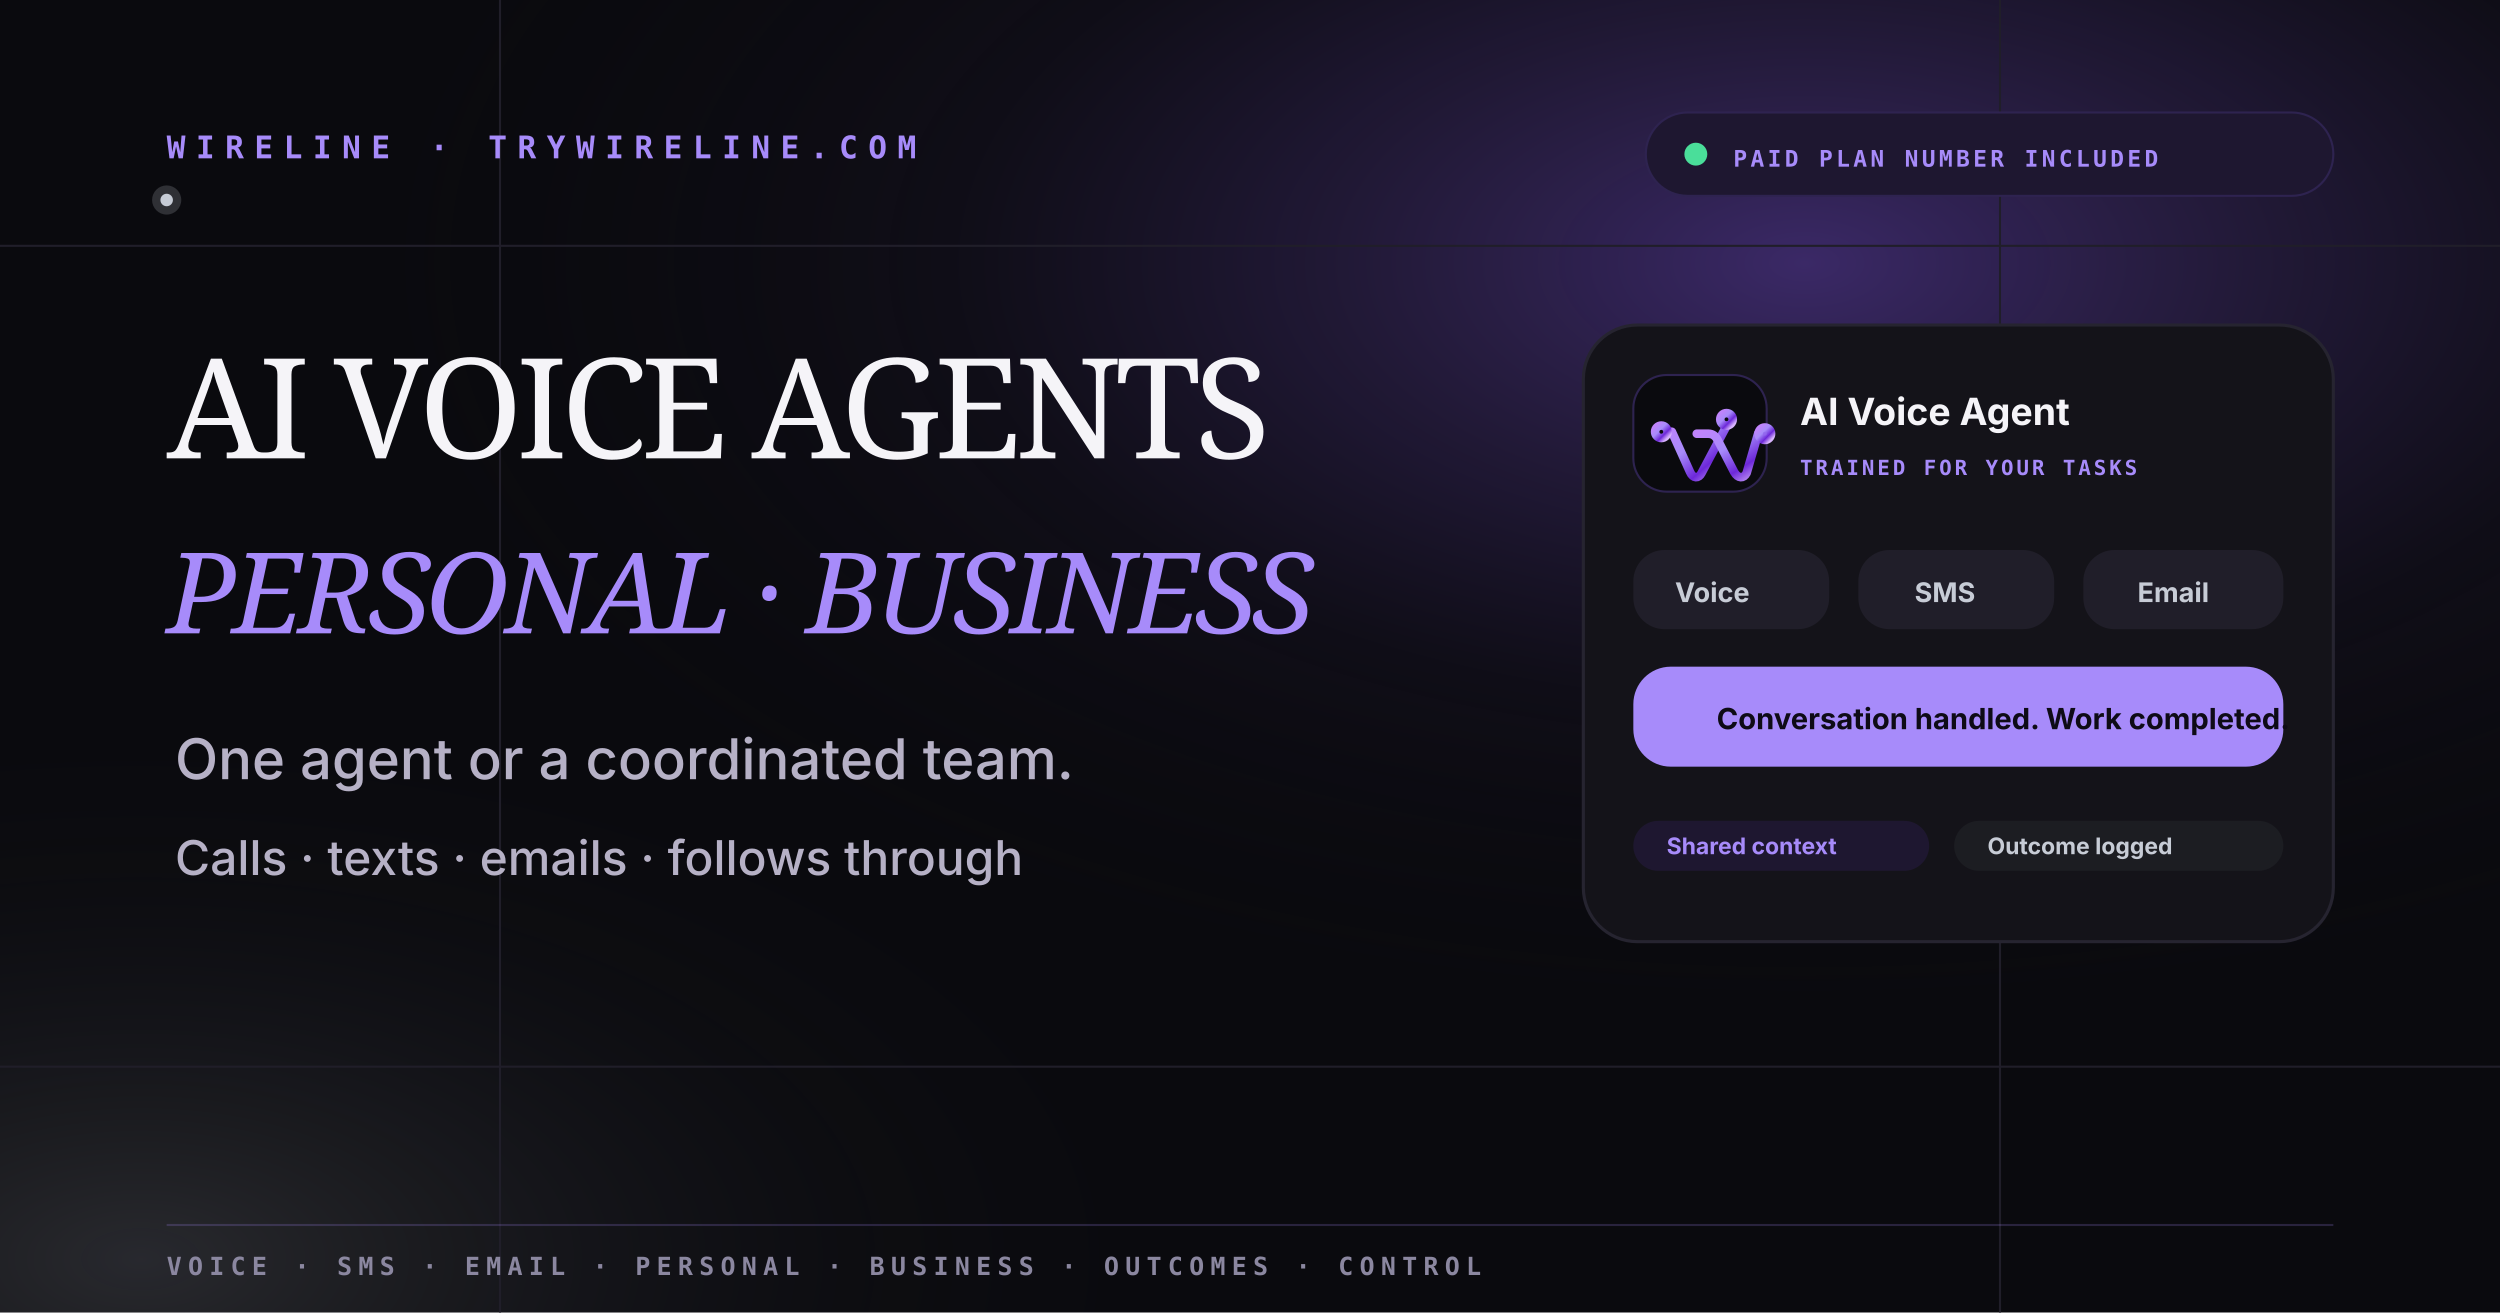
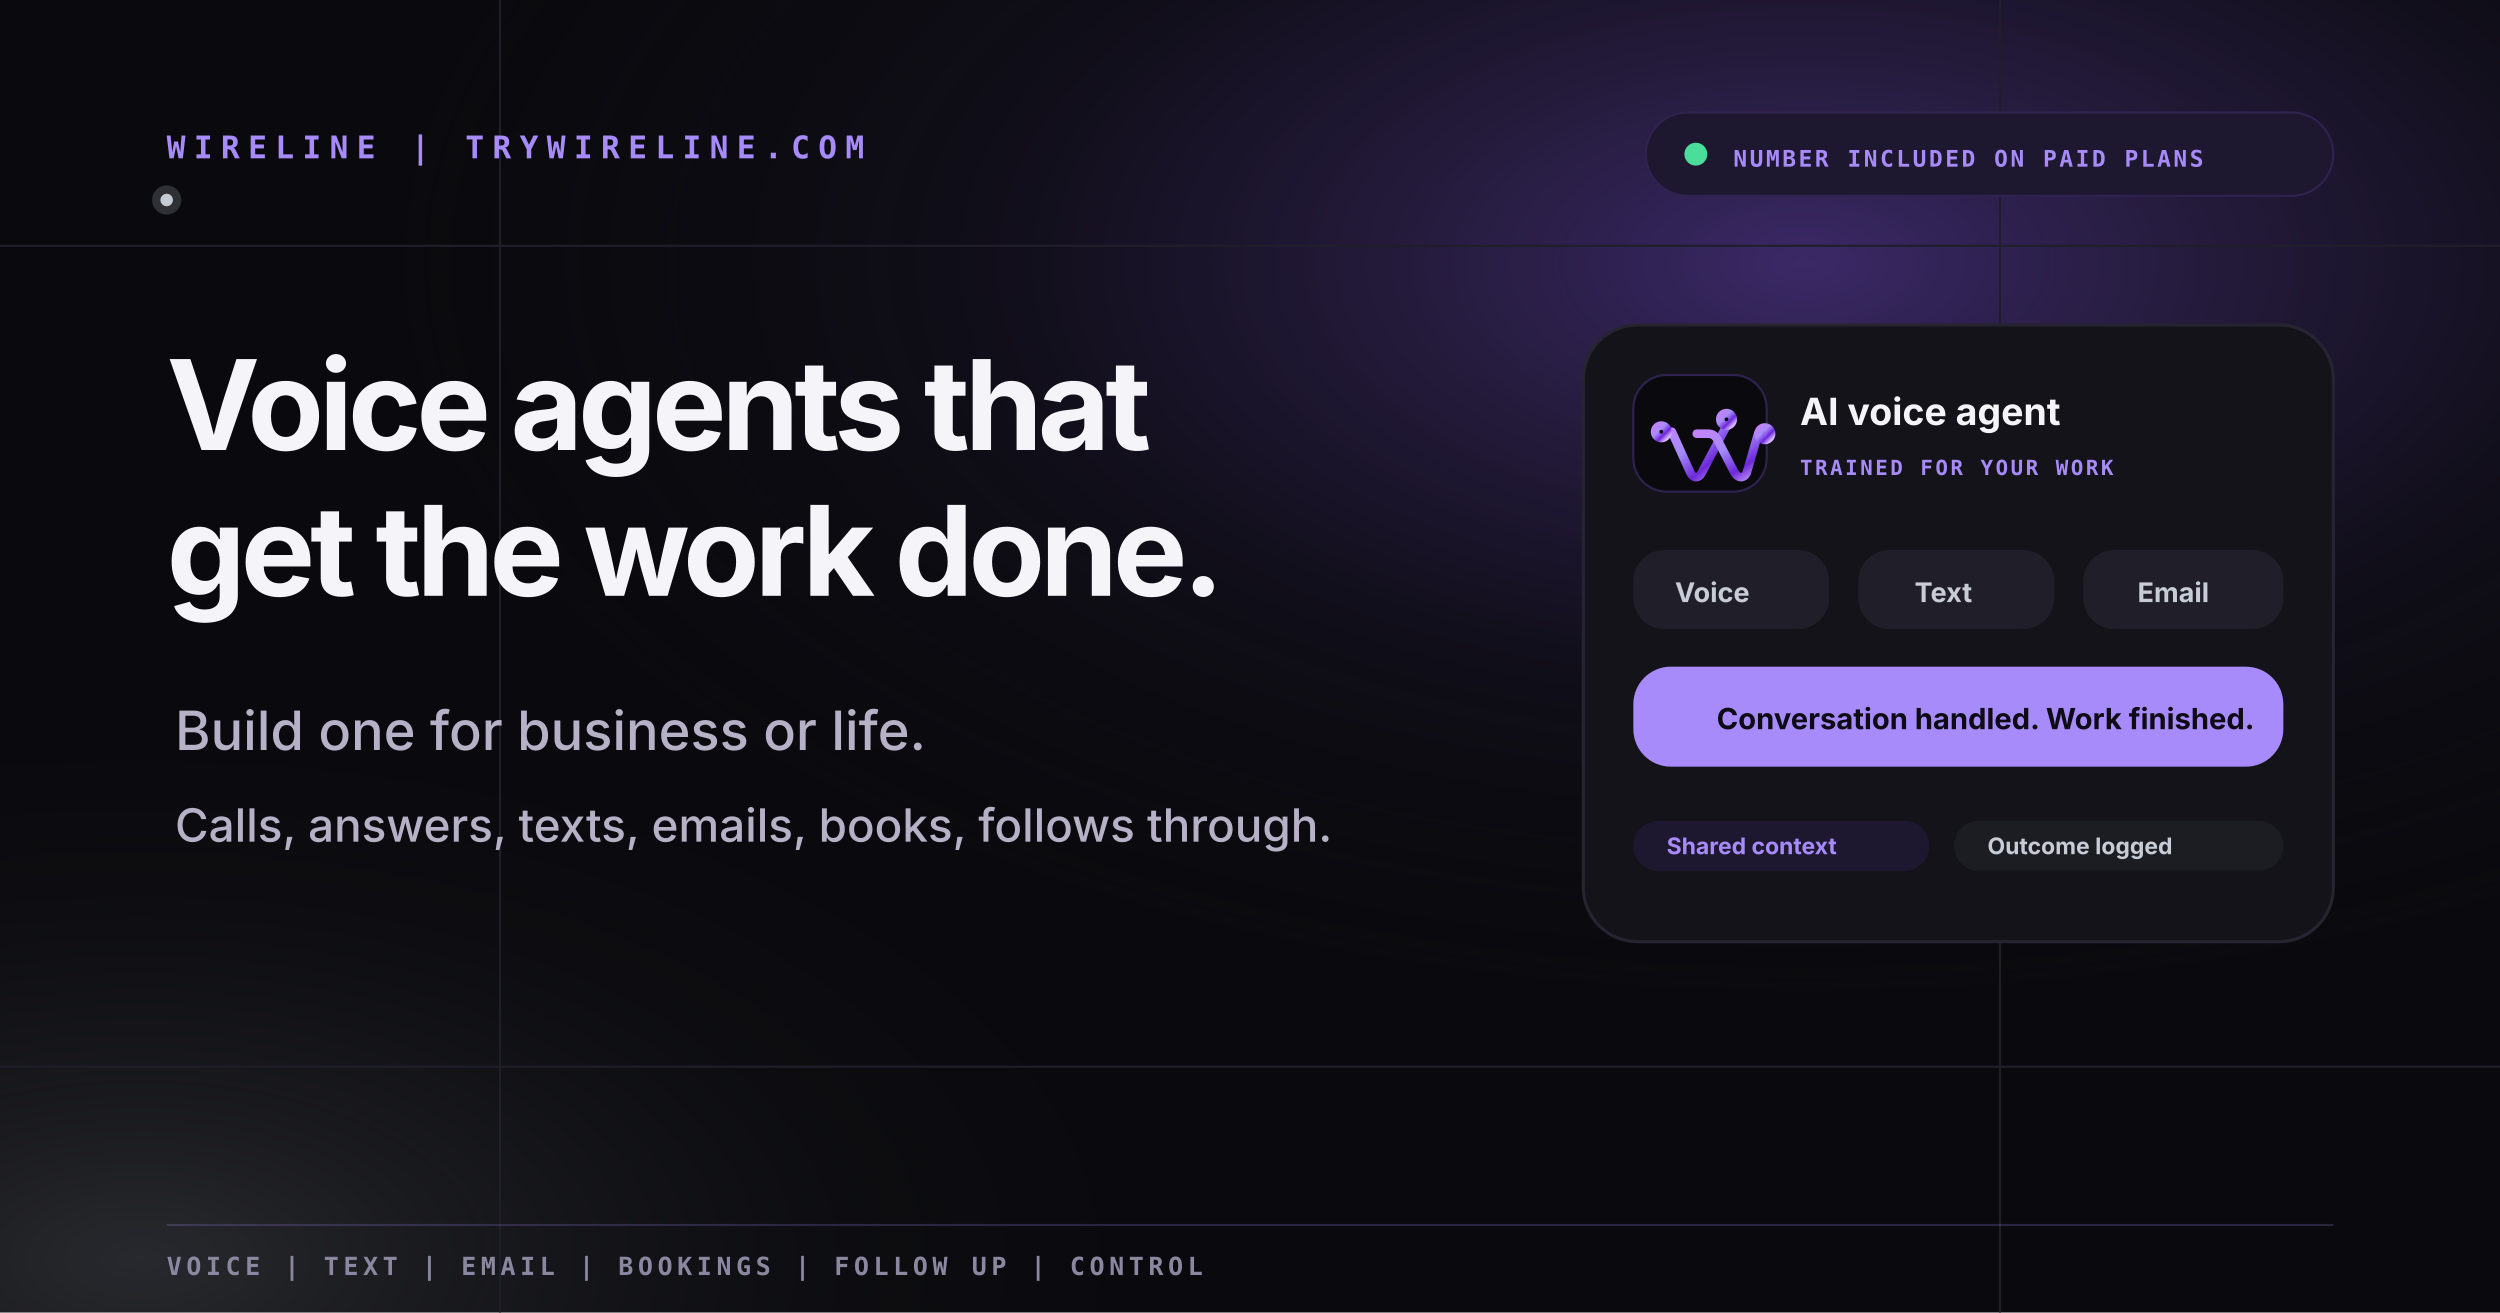
<svg xmlns="http://www.w3.org/2000/svg" viewBox="0 0 1200 630" width="1200" height="630">
  <defs>
    <linearGradient id="wireRule" x1="0" y1="0" x2="1" y2="0">
      <stop offset="0%" stop-color="#A78BFA" stop-opacity="0.95" />
      <stop offset="45%" stop-color="#C7CCD6" stop-opacity="0.6" />
      <stop offset="100%" stop-color="#C7CCD6" stop-opacity="0" />
    </linearGradient>
    <linearGradient id="markSignal" x1="0" y1="0" x2="1" y2="1">
      <stop offset="0%" stop-color="#C084FC" />
      <stop offset="38%" stop-color="#A78BFA" />
      <stop offset="72%" stop-color="#6D28D9" />
      <stop offset="100%" stop-color="#D8B4FE" />
    </linearGradient>
    <radialGradient id="softGlow" cx="72%" cy="20%" r="58%">
      <stop offset="0%" stop-color="#8B5CF6" stop-opacity="0.38" />
      <stop offset="58%" stop-color="#1E1730" stop-opacity="0.28" />
      <stop offset="100%" stop-color="#0A0A0E" stop-opacity="0" />
    </radialGradient>
    <radialGradient id="silverGlow" cx="6%" cy="96%" r="42%">
      <stop offset="0%" stop-color="#C7CCD6" stop-opacity="0.16" />
      <stop offset="100%" stop-color="#0A0A0E" stop-opacity="0" />
    </radialGradient>
  </defs>
  <rect width="1200" height="630" fill="#0A0A0E" />
  <rect width="1200" height="630" fill="url(#softGlow)" />
  <rect width="1200" height="630" fill="url(#silverGlow)" />
  <g stroke="#201E29" stroke-width="1">
    <line x1="0" y1="118" x2="1200" y2="118" />
    <line x1="0" y1="512" x2="1200" y2="512" />
    <line x1="240" y1="0" x2="240" y2="630" />
    <line x1="960" y1="0" x2="960" y2="630" />
  </g>
-   <text x="80" y="76" font-family="IBM Plex Mono, ui-monospace, SFMono-Regular, Menlo, monospace" font-size="15" font-weight="700" letter-spacing="5" fill="#A78BFA">
-     WIRELINE · TRYWIRELINE.COM
+   <text x="80" y="76" font-family="IBM Plex Mono, ui-monospace, SFMono-Regular, Menlo, monospace" font-size="15" font-weight="700" letter-spacing="4" fill="#A78BFA">
+     WIRELINE | TRYWIRELINE.COM
  </text>
  <line x1="80" y1="96" x2="430" y2="96" stroke="url(#wireRule)" stroke-width="1.25" />
  <circle cx="80" cy="96" r="3" fill="#C7CCD6" />
  <circle cx="80" cy="96" r="7" fill="#C7CCD6" fill-opacity="0.2" />
  <g transform="translate(790, 54)">
    <rect width="330" height="40" rx="20" ry="20" fill="#1E1730" stroke="#2E2350" stroke-width="1" />
    <circle cx="24" cy="20" r="5.5" fill="#4ADE9A" />
-     <text x="42" y="26" font-family="IBM Plex Mono, ui-monospace, monospace" font-size="11" font-weight="700" letter-spacing="1.6" fill="#A78BFA">
-       PAID PLAN NUMBER INCLUDED
+     <text x="42" y="26" font-family="IBM Plex Mono, ui-monospace, monospace" font-size="11" font-weight="700" letter-spacing="1.2" fill="#A78BFA">
+       NUMBER INCLUDED ON PAID PLANS
    </text>
  </g>
-   <text x="80" y="220" font-family="Inter Tight, Georgia, ui-serif, serif" font-size="67" font-weight="400" letter-spacing="-3" fill="#F5F4F8">
-     AI VOICE AGENTS
+   <text x="80" y="216" font-family="Inter Tight, Inter, system-ui, sans-serif" font-size="60" font-weight="650" letter-spacing="-2.4" fill="#F5F4F8">
+     Voice agents that
  </text>
-   <text x="80" y="304" font-family="Inter Tight, Georgia, ui-serif, serif" font-size="54" font-style="italic" font-weight="400" letter-spacing="-2" fill="#A78BFA">
-     PERSONAL · BUSINESS
+   <text x="80" y="286" font-family="Inter Tight, Inter, system-ui, sans-serif" font-size="60" font-weight="650" letter-spacing="-2.4" fill="#F5F4F8">
+     get the work done.
  </text>
-   <text x="84" y="374" font-family="Inter, system-ui, -apple-system, Segoe UI, sans-serif" font-size="27" font-weight="500" fill="#B6B1C6">
-     One agent or a coordinated team.
+   <text x="84" y="360" font-family="Inter, system-ui, -apple-system, Segoe UI, sans-serif" font-size="26" font-weight="500" fill="#B6B1C6">
+     Build one for business or life.
  </text>
-   <text x="84" y="420" font-family="Inter, system-ui, -apple-system, Segoe UI, sans-serif" font-size="23" font-weight="500" fill="#B6B1C6">
-     Calls · texts · emails · follows through
+   <text x="84" y="404" font-family="Inter, system-ui, -apple-system, Segoe UI, sans-serif" font-size="22" font-weight="500" fill="#B6B1C6">
+     Calls, answers, texts, emails, books, follows through.
  </text>
  <g transform="translate(760, 156)">
    <rect width="360" height="296" rx="26" ry="26" fill="#141319" stroke="#262430" stroke-width="1.5" />
    <rect x="24" y="24" width="64" height="56" rx="16" fill="#0A0A0E" stroke="#2E2350" stroke-width="1" />
    <g transform="translate(31 37) scale(0.46)" fill="none" stroke="url(#markSignal)" stroke-width="9" stroke-linecap="round" stroke-linejoin="round">
      <path d="M21 31H25L44 73C47 80 53 80 56 74L82 25" />
      <path d="M51 33H63C68 33 71 36 73 40L90 73C94 80 100 80 103 74L115 33H122" />
      <circle cx="14" cy="31" r="6.5" />
      <circle cx="82" cy="18" r="6.5" />
      <circle cx="122" cy="33" r="6.5" />
    </g>
    <text x="104" y="48" font-family="Inter, system-ui, sans-serif" font-size="18" font-weight="700" fill="#F5F4F8">
-       AI Voice Agent
+       AI voice agent
    </text>
-     <text x="104" y="72" font-family="IBM Plex Mono, ui-monospace, monospace" font-size="10" font-weight="700" letter-spacing="1.4" fill="#A78BFA">
-       TRAINED FOR YOUR TASKS
+     <text x="104" y="72" font-family="IBM Plex Mono, ui-monospace, monospace" font-size="10" font-weight="700" letter-spacing="1.2" fill="#A78BFA">
+       TRAINED FOR YOUR WORK
    </text>
    <rect x="24" y="108" width="94" height="38" rx="15" fill="#201E29" />
    <text x="44" y="133" font-family="Inter, system-ui, sans-serif" font-size="13" font-weight="700" fill="#C7CCD6">Voice</text>
    <rect x="132" y="108" width="94" height="38" rx="15" fill="#201E29" />
-     <text x="159" y="133" font-family="Inter, system-ui, sans-serif" font-size="13" font-weight="700" fill="#C7CCD6">SMS</text>
+     <text x="159" y="133" font-family="Inter, system-ui, sans-serif" font-size="13" font-weight="700" fill="#C7CCD6">Text</text>
    <rect x="240" y="108" width="96" height="38" rx="15" fill="#201E29" />
    <text x="266" y="133" font-family="Inter, system-ui, sans-serif" font-size="13" font-weight="700" fill="#C7CCD6">Email</text>
    <rect x="24" y="164" width="312" height="48" rx="18" fill="#A78BFA" />
    <text x="64" y="194" font-family="Inter, system-ui, sans-serif" font-size="14" font-weight="700" fill="#0E0B16">
-       Conversation handled. Work completed.
+       Conversation handled. Work finished.
    </text>
    <g transform="translate(24, 238)">
      <rect width="142" height="24" rx="12" fill="#1E1730" />
      <text x="16" y="16" font-family="Inter, system-ui, sans-serif" font-size="11" font-weight="700" fill="#A78BFA">Shared context</text>
      <rect x="154" width="158" height="24" rx="12" fill="#1C1D22" />
      <text x="170" y="16" font-family="Inter, system-ui, sans-serif" font-size="11" font-weight="700" fill="#C7CCD6">Outcome logged</text>
    </g>
  </g>
  <line x1="80" y1="588" x2="1120" y2="588" stroke="#A78BFA" stroke-opacity="0.2" stroke-width="1" />
-   <text x="80" y="612" font-family="IBM Plex Mono, ui-monospace, monospace" font-size="12" font-weight="700" letter-spacing="3" fill="#8B87A0">
-     VOICE · SMS · EMAIL · PERSONAL · BUSINESS · OUTCOMES · CONTROL
+   <text x="80" y="612" font-family="IBM Plex Mono, ui-monospace, monospace" font-size="12" font-weight="700" letter-spacing="2.2" fill="#8B87A0">
+     VOICE | TEXT | EMAIL | BOOKINGS | FOLLOW UP | CONTROL
  </text>
</svg>
